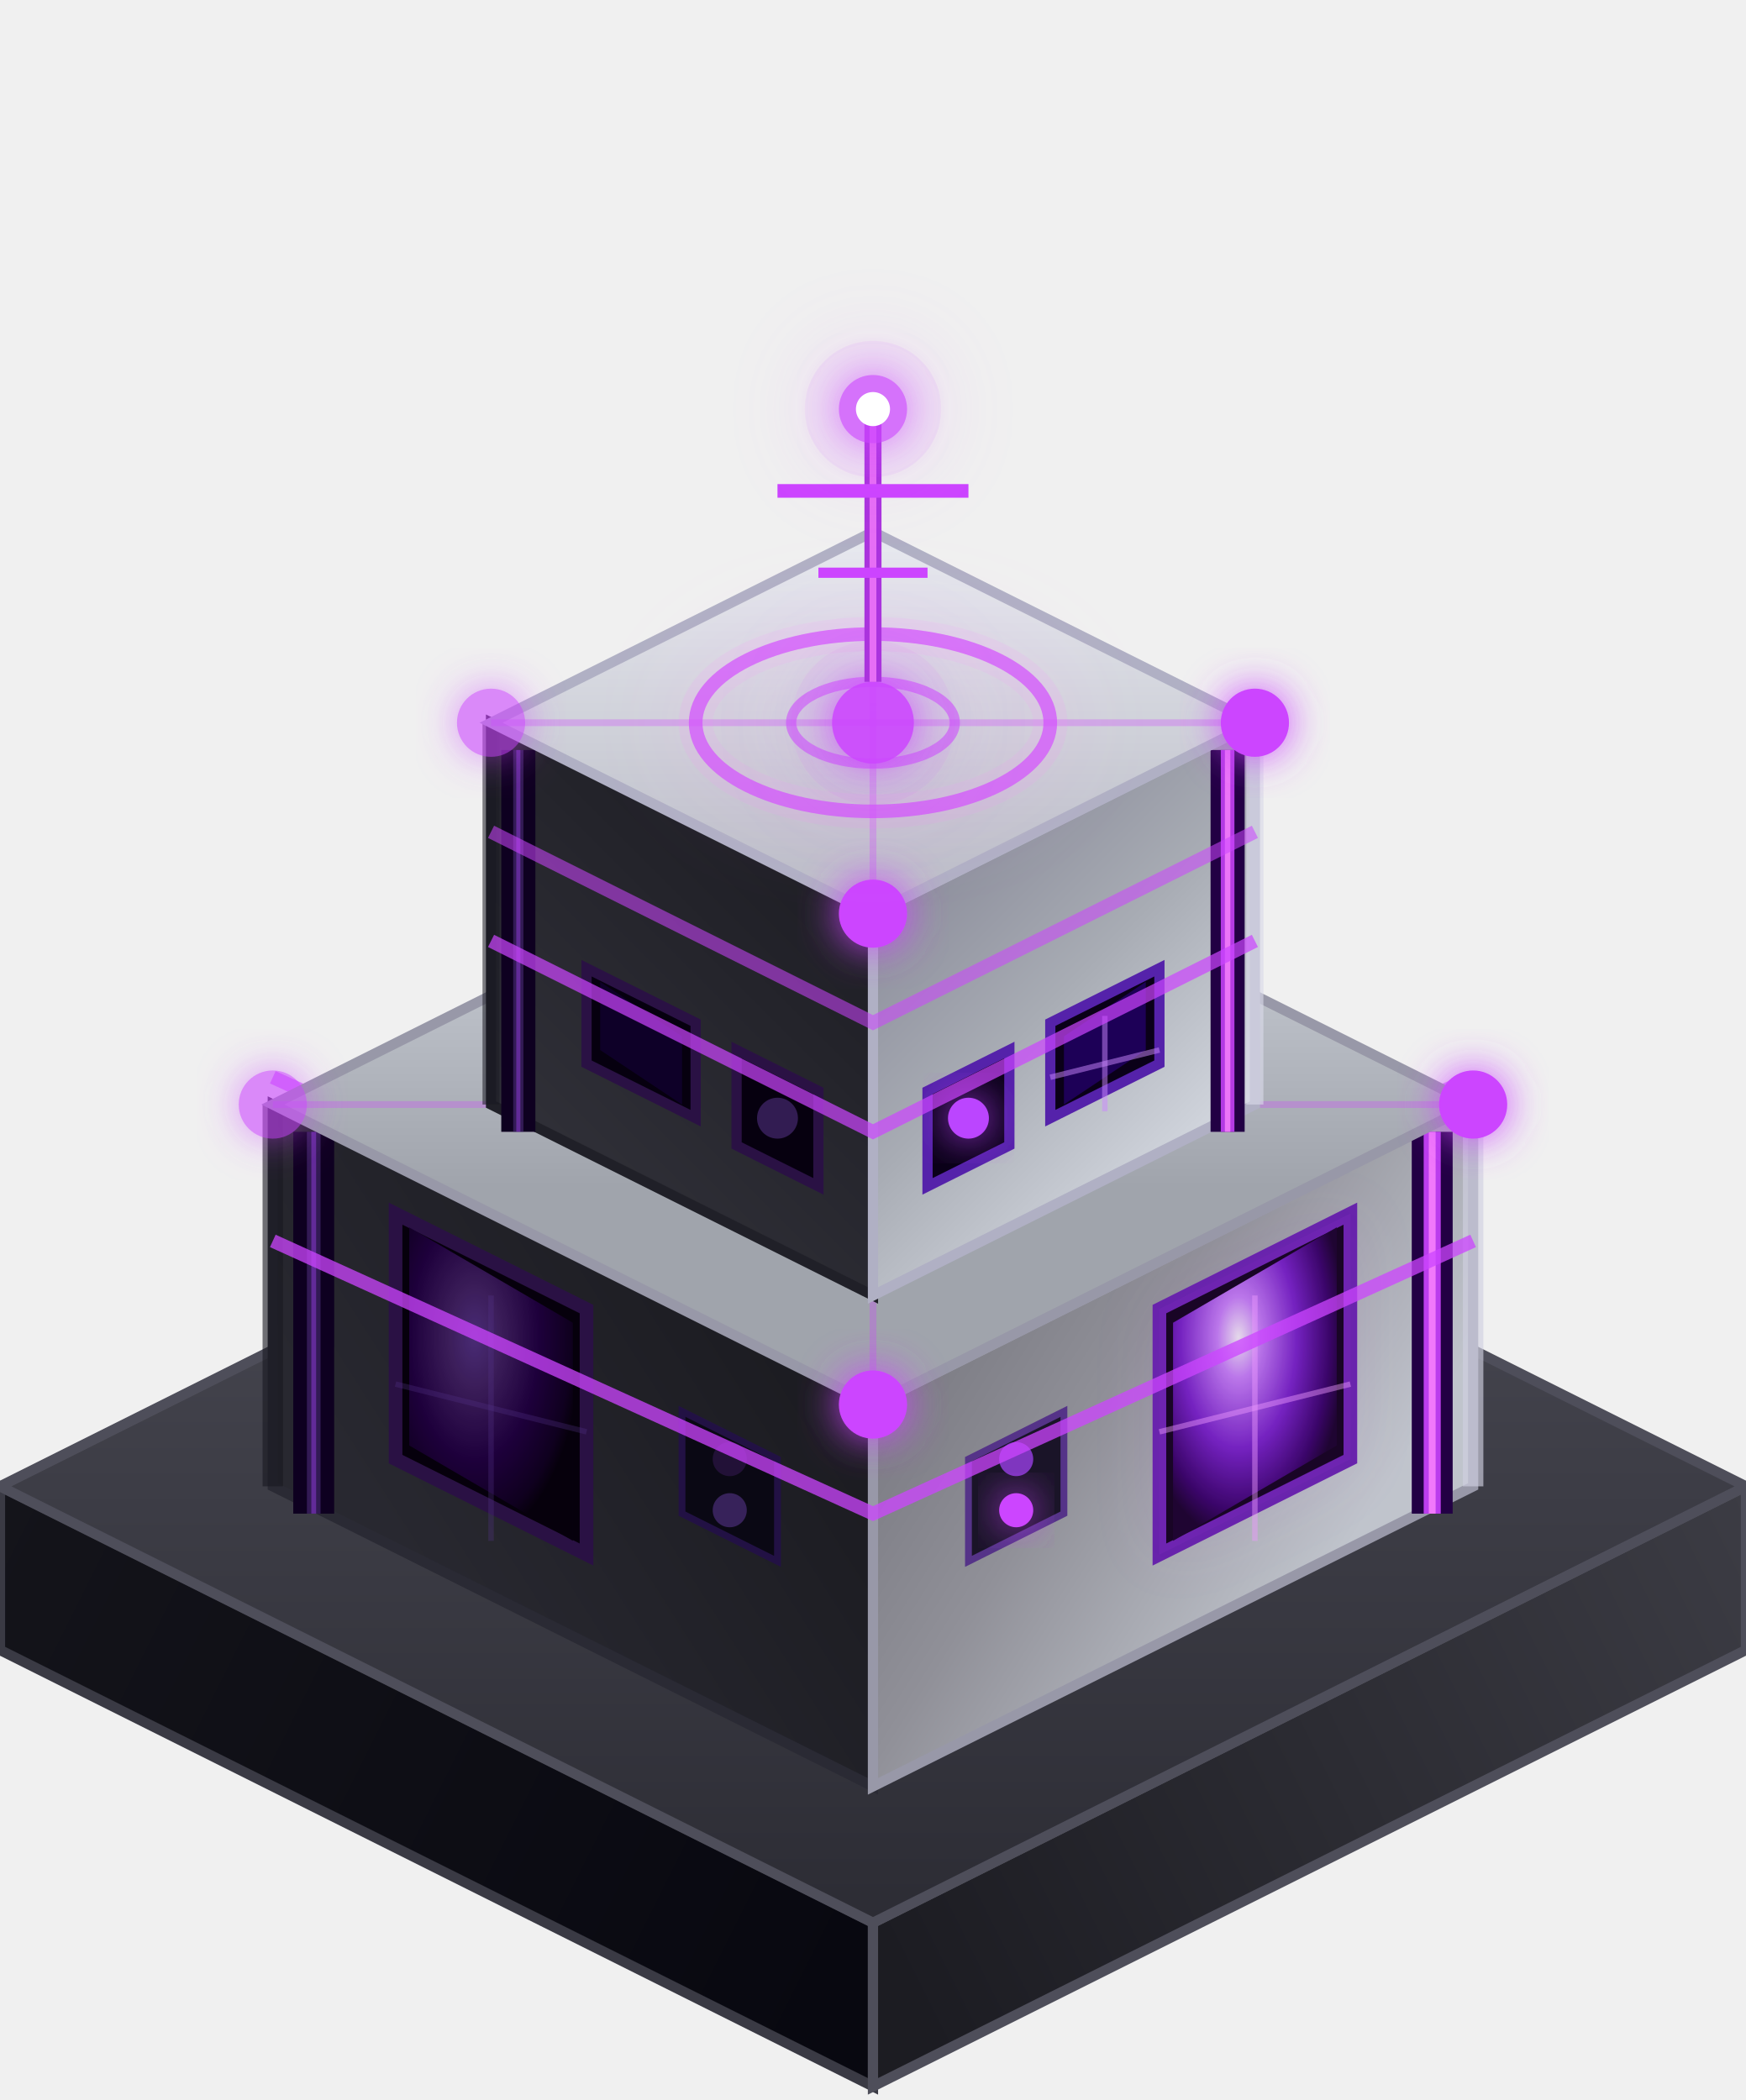
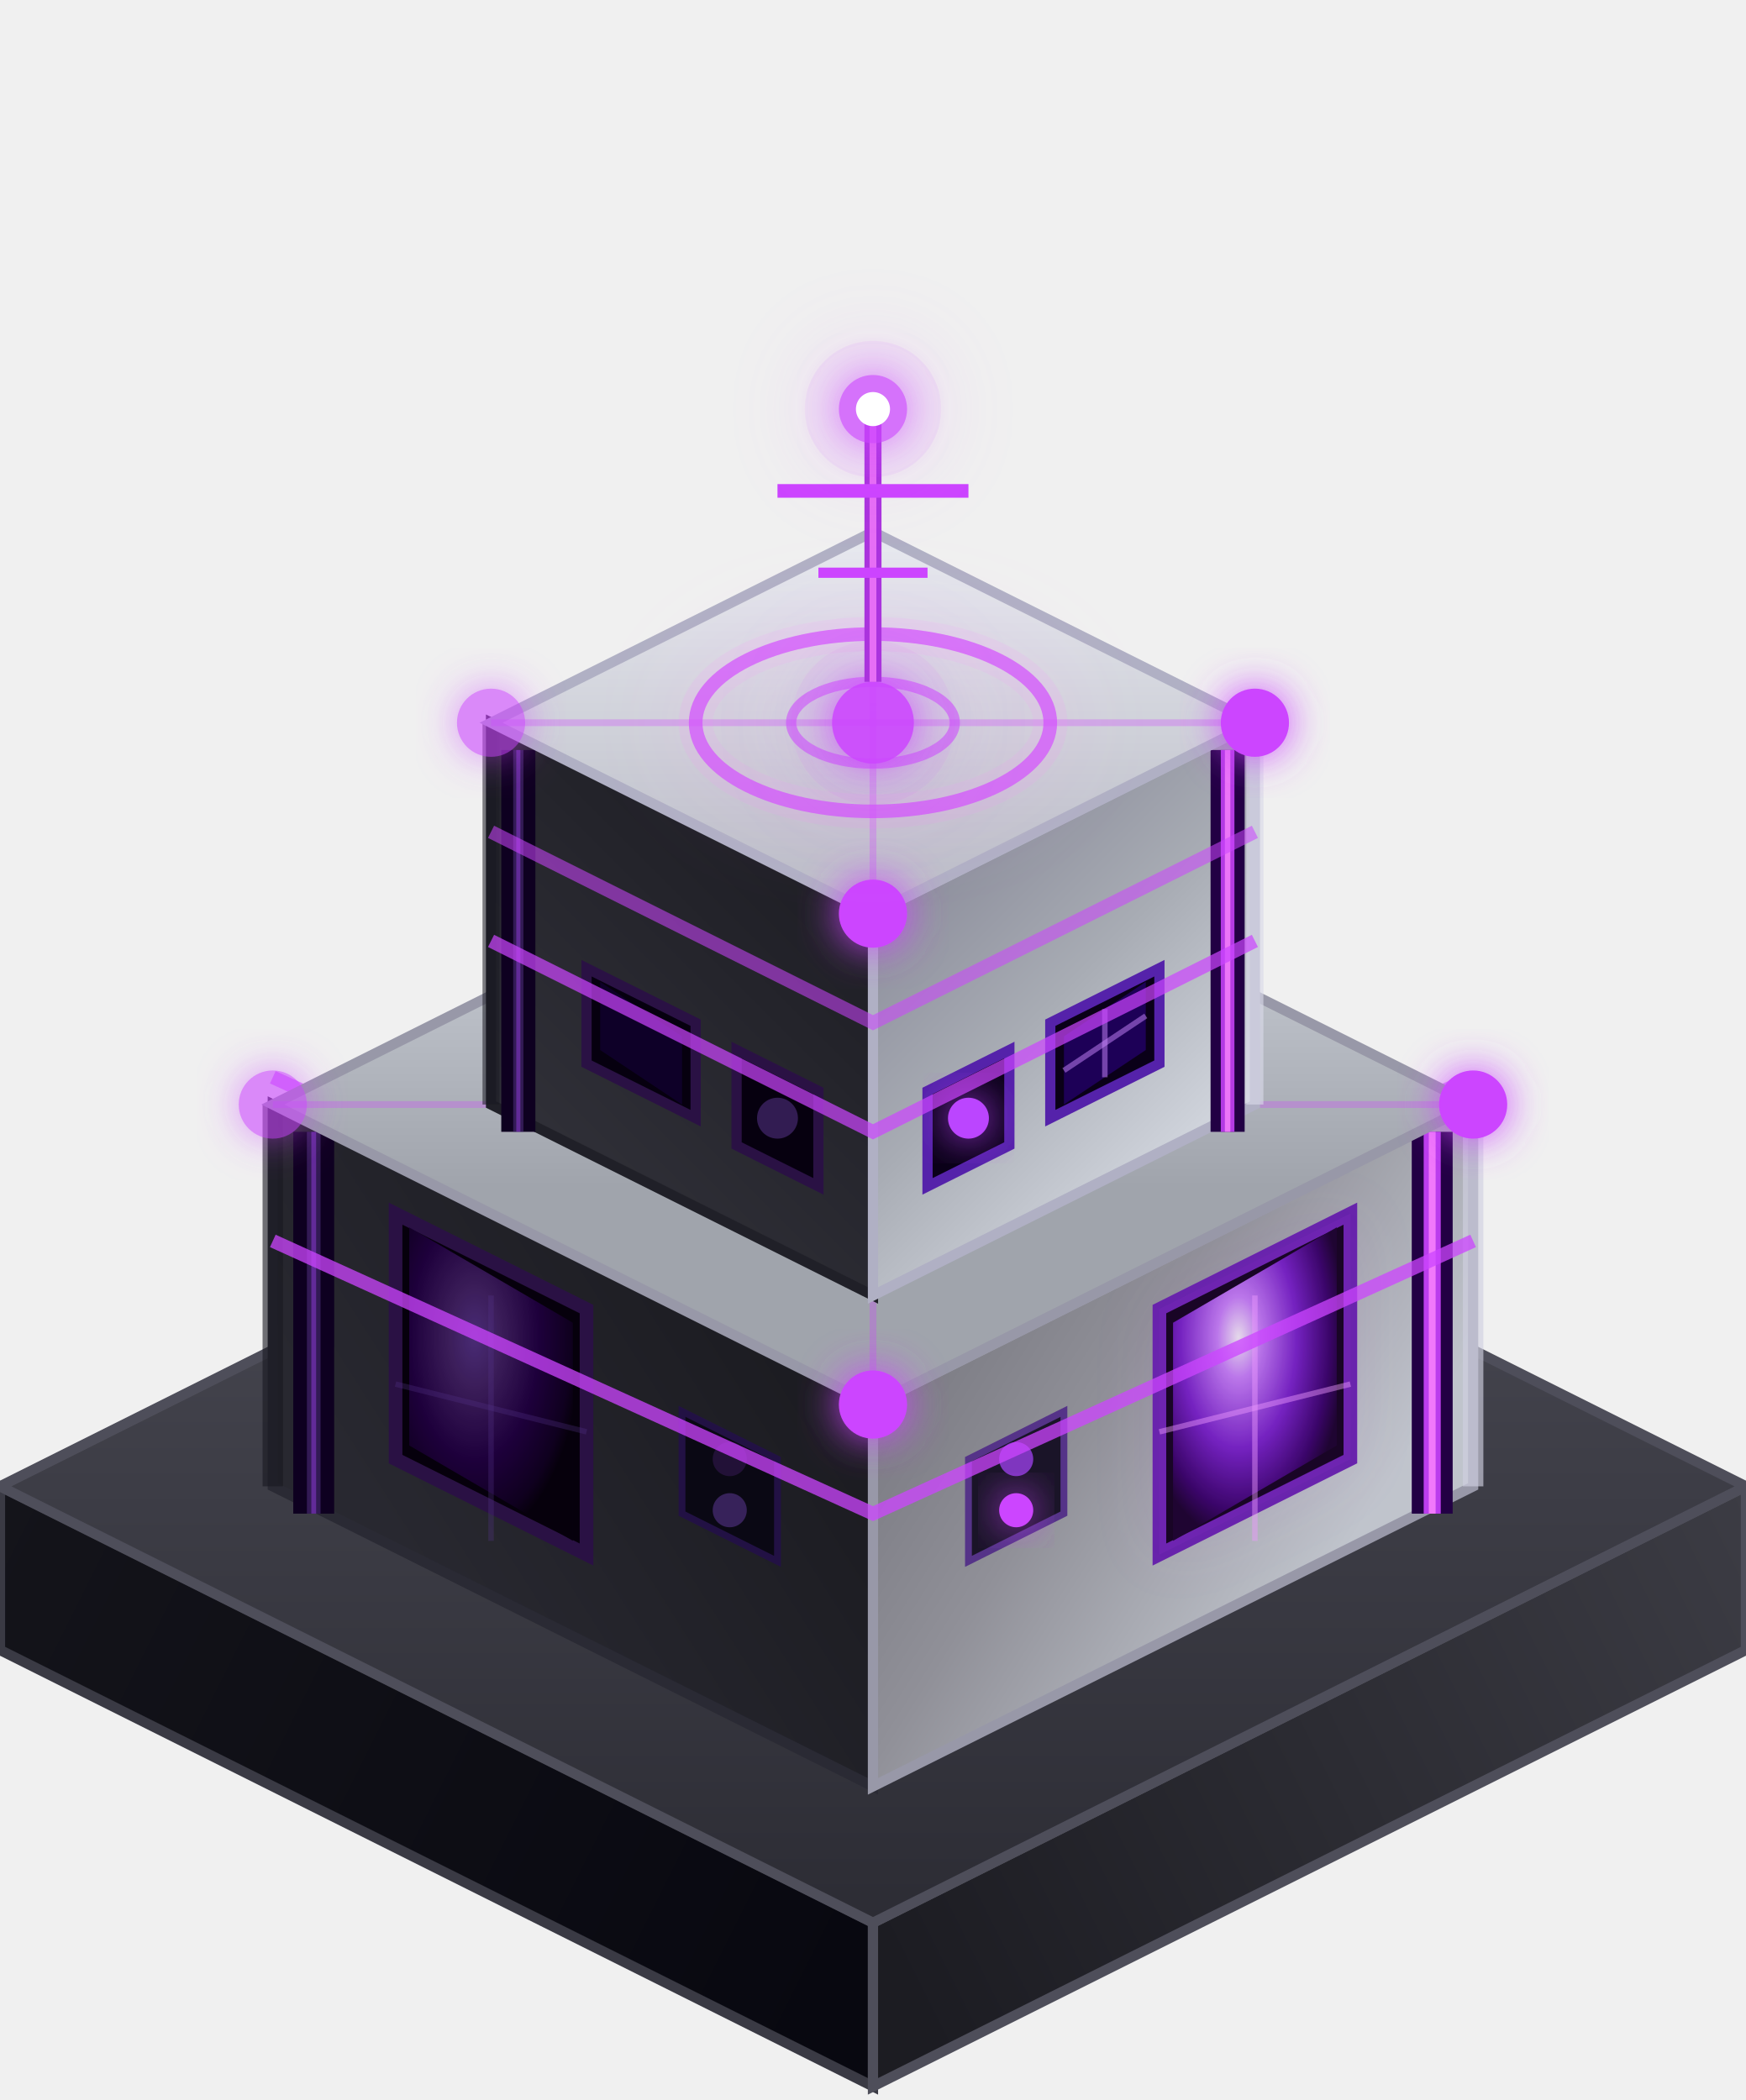
<svg xmlns="http://www.w3.org/2000/svg" viewBox="-128 -178 256 308" width="256" height="308">
  <defs>
    <linearGradient id="fR" gradientUnits="userSpaceOnUse" x1="128" y1="40" x2="0" y2="104">
      <stop offset="0%" stop-color="#3c3c44" />
      <stop offset="100%" stop-color="#1c1c22" />
    </linearGradient>
    <linearGradient id="fL" gradientUnits="userSpaceOnUse" x1="-128" y1="40" x2="0" y2="104">
      <stop offset="0%" stop-color="#14141a" />
      <stop offset="100%" stop-color="#080810" />
    </linearGradient>
    <linearGradient id="fT" gradientUnits="userSpaceOnUse" x1="0" y1="-24" x2="0" y2="104">
      <stop offset="0%" stop-color="#4e4e58" />
      <stop offset="100%" stop-color="#2c2c34" />
    </linearGradient>
    <linearGradient id="lR" gradientUnits="userSpaceOnUse" x1="88" y1="0" x2="0" y2="-56">
      <stop offset="0%" stop-color="#c0c4cc" />
      <stop offset="40%" stop-color="#909098" />
      <stop offset="100%" stop-color="#606068" />
    </linearGradient>
    <linearGradient id="lL" gradientUnits="userSpaceOnUse" x1="-88" y1="0" x2="0" y2="-56">
      <stop offset="0%" stop-color="#282830" />
      <stop offset="100%" stop-color="#141418" />
    </linearGradient>
    <linearGradient id="lT" gradientUnits="userSpaceOnUse" x1="0" y1="-80" x2="0" y2="-24">
      <stop offset="0%" stop-color="#d8dce4" />
      <stop offset="100%" stop-color="#a0a4ac" />
    </linearGradient>
    <linearGradient id="uR" gradientUnits="userSpaceOnUse" x1="56" y1="-44" x2="0" y2="-100">
      <stop offset="0%" stop-color="#d4d8e0" />
      <stop offset="40%" stop-color="#a8acb4" />
      <stop offset="100%" stop-color="#78788a" />
    </linearGradient>
    <linearGradient id="uL" gradientUnits="userSpaceOnUse" x1="-56" y1="-44" x2="0" y2="-100">
      <stop offset="0%" stop-color="#303038" />
      <stop offset="100%" stop-color="#18181e" />
    </linearGradient>
    <linearGradient id="uT" gradientUnits="userSpaceOnUse" x1="0" y1="-128" x2="0" y2="-72">
      <stop offset="0%" stop-color="#e8eaf0" />
      <stop offset="100%" stop-color="#b8bac4" />
    </linearGradient>
    <radialGradient id="reactor" cx="40%" cy="35%" r="65%">
      <stop offset="0%" stop-color="#ffffff" />
      <stop offset="20%" stop-color="#cc88ff" />
      <stop offset="55%" stop-color="#7722cc" />
      <stop offset="85%" stop-color="#330066" />
      <stop offset="100%" stop-color="#110022" />
    </radialGradient>
    <radialGradient id="reactorDim" cx="40%" cy="35%" r="65%">
      <stop offset="0%" stop-color="#553388" />
      <stop offset="25%" stop-color="#442266" />
      <stop offset="60%" stop-color="#220044" />
      <stop offset="90%" stop-color="#110022" />
      <stop offset="100%" stop-color="#06000c" />
    </radialGradient>
    <linearGradient id="conduit" gradientUnits="userSpaceOnUse" x1="0" y1="0" x2="0" y2="-130">
      <stop offset="0%" stop-color="#cc44ff" />
      <stop offset="50%" stop-color="#8822cc" />
      <stop offset="100%" stop-color="#441188" />
    </linearGradient>
    <filter id="glow" x="-60%" y="-60%" width="220%" height="220%">
      <feGaussianBlur stdDeviation="3" result="blur" />
      <feMerge>
        <feMergeNode in="blur" />
        <feMergeNode in="SourceGraphic" />
      </feMerge>
    </filter>
    <filter id="coreglow" x="-80%" y="-80%" width="260%" height="260%">
      <feGaussianBlur stdDeviation="5" result="blur" />
      <feMerge>
        <feMergeNode in="blur" />
        <feMergeNode in="SourceGraphic" />
      </feMerge>
    </filter>
    <filter id="softglow" x="-80%" y="-80%" width="260%" height="260%">
      <feGaussianBlur stdDeviation="6" result="blur" />
      <feMerge>
        <feMergeNode in="blur" />
        <feMergeNode in="SourceGraphic" />
      </feMerge>
    </filter>
  </defs>
  <polygon points="-128,64 0,128 0,104 -128,40" fill="url(#fL)" stroke="#3a3a44" stroke-width="1.5" />
  <polygon points="128,64 0,128 0,104 128,40" fill="url(#fR)" stroke="#4e4e5a" stroke-width="1.5" />
  <polygon points="0,-24 128,40 0,104 -128,40" fill="url(#fT)" stroke="#4e4e5a" stroke-width="1.5" />
  <g transform="translate(0, 20)">
    <polygon points="-88,20 0,64 0,8 -88,-36" fill="url(#lL)" stroke="#2a2a34" stroke-width="1.5" />
    <line x1="-88" y1="20" x2="-88" y2="-36" stroke="#181820" stroke-width="3" opacity="0.6" />
    <polygon points="-70,16 -42,30 -42,-6 -70,-20" fill="#06000c" stroke="#2a1144" stroke-width="2" />
    <polygon points="-68,14 -44,28 -44,-4 -68,-18" fill="url(#reactorDim)" opacity="0.85" />
    <line x1="-56" y1="28" x2="-56" y2="-8" stroke="#553388" stroke-width="0.8" opacity="0.3" />
    <line x1="-70" y1="5" x2="-42" y2="12" stroke="#553388" stroke-width="0.8" opacity="0.3" />
    <polygon points="-28,24 -14,31 -14,16 -28,9" fill="#0a0814" stroke="#221144" stroke-width="1" />
    <circle cx="-21" cy="23.5" r="2.5" fill="#553388" opacity="0.6" />
    <circle cx="-21" cy="16" r="2.5" fill="#3a1a5a" opacity="0.5" />
    <line x1="-82" y1="24" x2="-82" y2="-32" stroke="#0e0020" stroke-width="6" />
    <line x1="-82" y1="24" x2="-82" y2="-32" stroke="#553388" stroke-width="2" opacity="0.5" />
    <line x1="-82" y1="24" x2="-82" y2="-32" stroke="#aa44ff" stroke-width="0.7" opacity="0.4" />
    <polygon points="88,20 0,64 0,8 88,-36" fill="url(#lR)" stroke="#9898a8" stroke-width="1.5" />
    <line x1="88" y1="20" x2="88" y2="-36" stroke="#d0d0e0" stroke-width="3" opacity="0.65" />
    <polygon points="70,16 42,30 42,-6 70,-20" fill="#0a0014" stroke="#6622aa" stroke-width="2" />
    <polygon points="68,14 44,28 44,-4 68,-18" fill="url(#reactor)" opacity="0.9" />
    <polygon points="70,16 42,30 42,-6 70,-20" fill="#cc44ff" opacity="0.08" filter="url(#coreglow)" />
    <line x1="56" y1="28" x2="56" y2="-8" stroke="#ee99ff" stroke-width="0.8" opacity="0.45" />
    <line x1="70" y1="5" x2="42" y2="12" stroke="#ee99ff" stroke-width="0.8" opacity="0.45" />
    <polygon points="28,24 14,31 14,16 28,9" fill="#1a1428" stroke="#553388" stroke-width="1" />
    <circle cx="21" cy="23.5" r="2.5" fill="#cc44ff" filter="url(#glow)" />
    <circle cx="21" cy="16" r="2.5" fill="#aa44ff" opacity="0.7" />
    <line x1="82" y1="24" x2="82" y2="-32" stroke="#220044" stroke-width="6" />
    <line x1="82" y1="24" x2="82" y2="-32" stroke="#cc44ff" stroke-width="2.5" opacity="0.9" />
    <line x1="82" y1="24" x2="82" y2="-32" stroke="#ff88ff" stroke-width="1" opacity="0.8" />
    <line x1="82" y1="24" x2="82" y2="-32" stroke="#cc44ff" stroke-width="8" opacity="0.15" filter="url(#coreglow)" />
    <polyline points="88,-16 0,24 -88,-16" stroke="#cc44ff" stroke-width="2" fill="none" opacity="0.75" />
    <polyline points="88,-40 0,0  -88,-40" stroke="#cc44ff" stroke-width="2" fill="none" opacity="0.6" />
    <polygon points="0,-80 88,-36 0,8 -88,-36" fill="url(#lT)" stroke="#9898a8" stroke-width="1.5" />
    <line x1="0" y1="-80" x2="0" y2="8" stroke="#cc44ff" stroke-width="1" opacity="0.3" />
    <line x1="-88" y1="-36" x2="88" y2="-36" stroke="#cc44ff" stroke-width="1" opacity="0.3" />
    <circle cx="88" cy="-36" r="5" fill="#cc44ff" filter="url(#glow)" />
    <circle cx="-88" cy="-36" r="5" fill="#cc44ff" filter="url(#glow)" opacity="0.6" />
    <circle cx="0" cy="8" r="5" fill="#cc44ff" filter="url(#glow)" />
  </g>
  <g transform="translate(0, 28)">
    <polygon points="-56,-44 0,-16 0,-72 -56,-100" fill="url(#uL)" stroke="#202028" stroke-width="1.5" />
    <line x1="-56" y1="-44" x2="-56" y2="-100" stroke="#181820" stroke-width="2.5" opacity="0.55" />
    <line x1="-52" y1="-40" x2="-52" y2="-96" stroke="#0e0020" stroke-width="5" />
    <line x1="-52" y1="-40" x2="-52" y2="-96" stroke="#553388" stroke-width="1.5" opacity="0.5" />
    <line x1="-52" y1="-40" x2="-52" y2="-96" stroke="#aa44ff" stroke-width="0.6" opacity="0.4" />
    <polygon points="-42,-50 -26,-42 -26,-56 -42,-64" fill="#06000f" stroke="#2a1144" stroke-width="1.5" />
    <polygon points="-40,-52 -28,-44 -28,-54 -40,-62" fill="#110033" opacity="0.7" />
    <polygon points="-20,-38 -8,-32 -8,-46 -20,-52" fill="#06000f" stroke="#2a1144" stroke-width="1.5" />
    <circle cx="-14" cy="-42" r="3" fill="#553388" opacity="0.55" />
    <polygon points="56,-44 0,-16 0,-72 56,-100" fill="url(#uR)" stroke="#b0b0c4" stroke-width="1.5" />
    <line x1="56" y1="-44" x2="56" y2="-100" stroke="#d8d8e8" stroke-width="2.5" opacity="0.65" />
    <line x1="52" y1="-40" x2="52" y2="-96" stroke="#220044" stroke-width="5" />
    <line x1="52" y1="-40" x2="52" y2="-96" stroke="#cc44ff" stroke-width="2" opacity="0.85" />
    <line x1="52" y1="-40" x2="52" y2="-96" stroke="#ff88ff" stroke-width="0.8" opacity="0.75" />
    <line x1="52" y1="-40" x2="52" y2="-96" stroke="#cc44ff" stroke-width="7" opacity="0.12" filter="url(#coreglow)" />
    <polygon points="42,-50 26,-42 26,-56 42,-64" fill="#0a0018" stroke="#5522aa" stroke-width="1.5" />
    <polygon points="40,-52 28,-44 28,-54 40,-62" fill="#220066" opacity="0.8" />
-     <line x1="34" y1="-43" x2="34" y2="-57" stroke="#cc88ff" stroke-width="0.8" opacity="0.5" />
-     <line x1="42" y1="-52" x2="26" y2="-48" stroke="#cc88ff" stroke-width="0.8" opacity="0.5" />
+     <line x1="34" y1="-48" x2="34" y2="-58" stroke="#cc88ff" stroke-width="0.8" opacity="0.5" />
+     <line x1="40" y1="-57" x2="28" y2="-49" stroke="#cc88ff" stroke-width="0.8" opacity="0.5" />
    <polygon points="20,-38 8,-32 8,-46 20,-52" fill="#0a0018" stroke="#5522aa" stroke-width="1.5" />
    <circle cx="14" cy="-42" r="3" fill="#bb44ff" filter="url(#glow)" />
    <polyline points="56,-68 0,-40 -56,-68" stroke="#cc44ff" stroke-width="2" fill="none" opacity="0.7" />
    <polyline points="56,-84 0,-56 -56,-84" stroke="#cc44ff" stroke-width="2" fill="none" opacity="0.55" />
    <polygon points="0,-128 56,-100 0,-72 -56,-100" fill="url(#uT)" stroke="#b0b0c4" stroke-width="1.5" />
    <line x1="0" y1="-128" x2="0" y2="-72" stroke="#cc44ff" stroke-width="1" opacity="0.3" />
    <line x1="-56" y1="-100" x2="56" y2="-100" stroke="#cc44ff" stroke-width="1" opacity="0.3" />
    <circle cx="56" cy="-100" r="5" fill="#cc44ff" filter="url(#glow)" />
    <circle cx="-56" cy="-100" r="5" fill="#cc44ff" filter="url(#glow)" opacity="0.6" />
    <circle cx="0" cy="-72" r="5" fill="#cc44ff" filter="url(#glow)" />
    <g transform="translate(0, 28)">
      <ellipse cx="0" cy="-128" rx="26" ry="13" fill="none" stroke="#cc44ff" stroke-width="2" opacity="0.7" />
      <ellipse cx="0" cy="-128" rx="26" ry="13" fill="none" stroke="#ff88ff" stroke-width="5" opacity="0.15" filter="url(#softglow)" />
      <ellipse cx="0" cy="-128" rx="12" ry="6" fill="none" stroke="#cc44ff" stroke-width="1.5" opacity="0.55" />
      <circle cx="0" cy="-128" r="6" fill="#cc44ff" opacity="0.9" filter="url(#glow)" />
      <circle cx="0" cy="-128" r="12" fill="#cc44ff" opacity="0.1" filter="url(#softglow)" />
      <line x1="0" y1="-134" x2="0" y2="-174" stroke="#aa33dd" stroke-width="2.5" />
      <line x1="0" y1="-134" x2="0" y2="-174" stroke="#ff88ff" stroke-width="1" opacity="0.7" />
      <line x1="-14" y1="-162" x2="14" y2="-162" stroke="#cc44ff" stroke-width="2" />
      <line x1="-8" y1="-150" x2="8" y2="-150" stroke="#cc44ff" stroke-width="1.5" />
      <circle cx="0" cy="-174" r="10" fill="#cc44ff" opacity="0.12" filter="url(#softglow)" />
      <circle cx="0" cy="-174" r="5" fill="#cc44ff" opacity="0.7" filter="url(#glow)" />
      <circle cx="0" cy="-174" r="2.5" fill="#ffffff" />
    </g>
  </g>
</svg>
